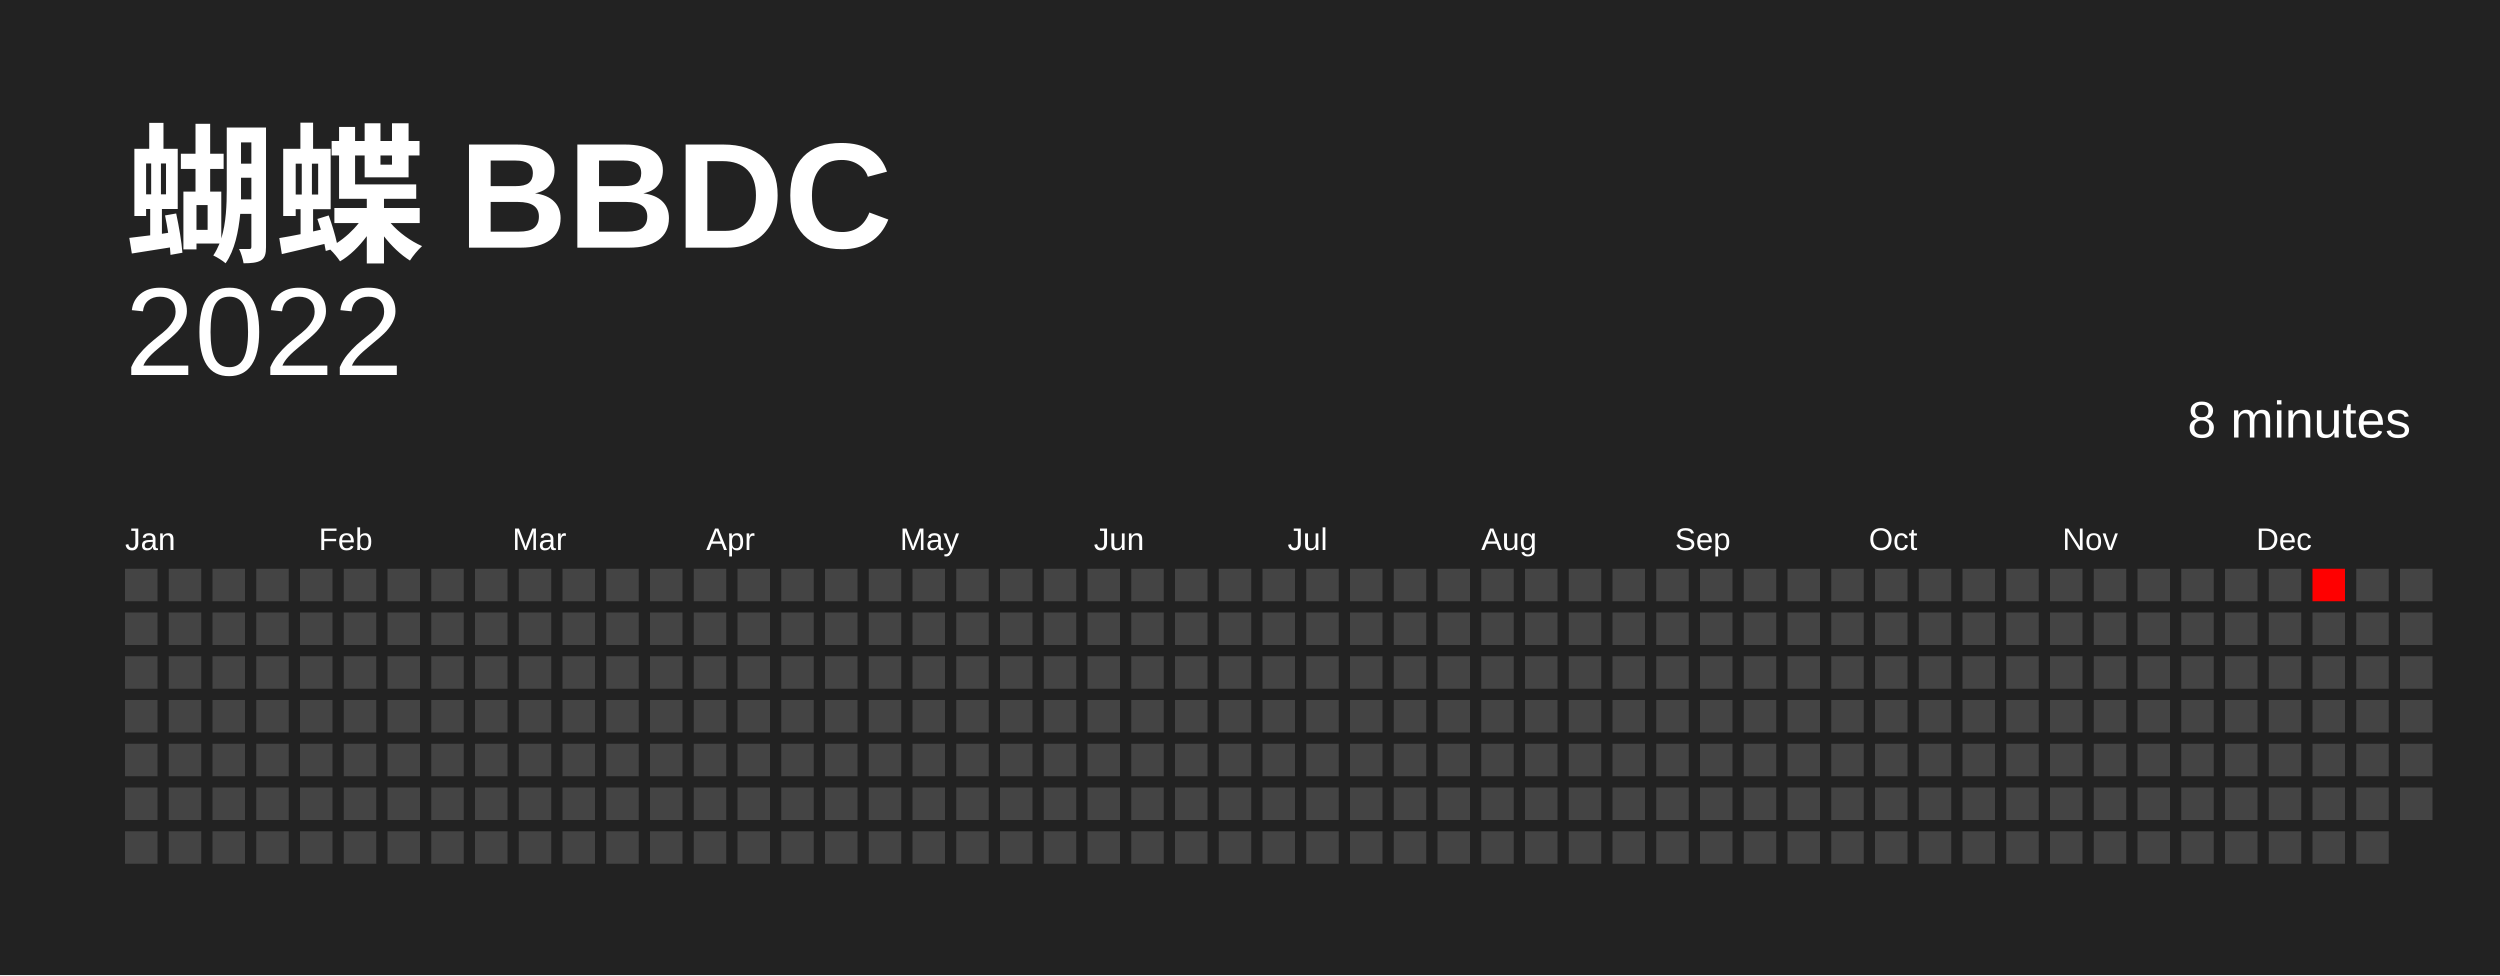
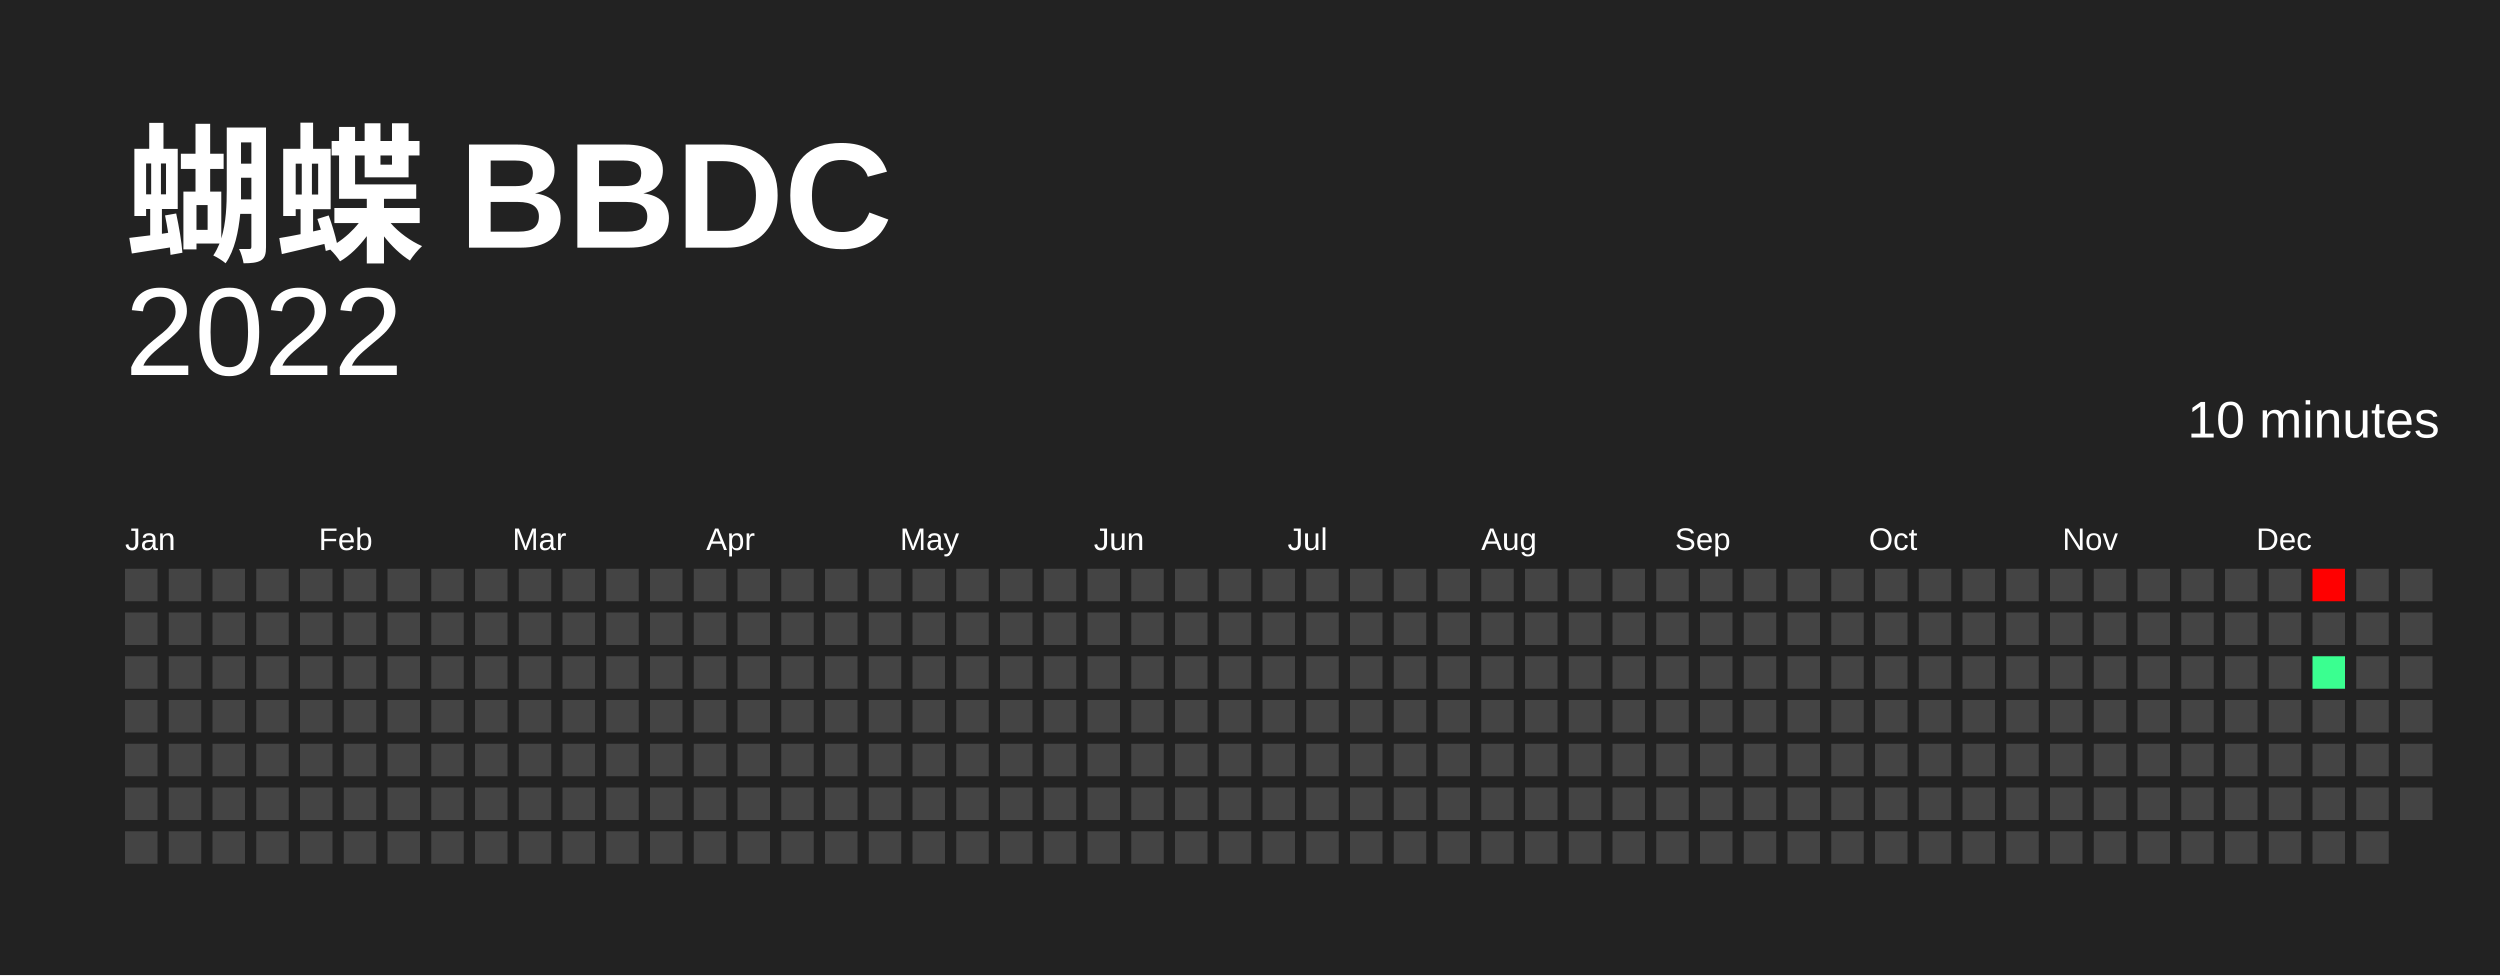
<svg xmlns="http://www.w3.org/2000/svg" baseProfile="full" height="78mm" version="1.1" viewBox="0,0,200,78" width="200mm">
  <defs />
  <rect fill="#222222" height="78" width="200" x="0" y="0" />
  <text fill="#FFFFFF" style="font-size:12px; font-family:Arial; font-weight:bold;" x="10" y="20">蝴蝶 BBDC</text>
  <text alignment-baseline="hanging" fill="#FFFFFF" style="font-size:10.0px; font-family:Arial;" x="10" y="30">2022</text>
-   <text alignment-baseline="hanging" fill="#FFFFFF" style="font-size:4.125px; font-family:Arial;" x="175" y="35">8 minutes</text>
+   <text alignment-baseline="hanging" fill="#FFFFFF" style="font-size:4.125px; font-family:Arial;" x="175" y="35">10 minutes</text>
  <text fill="#FFFFFF" style="font-size:2.5px; font-family:Arial" x="10.0" y="44">Jan</text>
  <text fill="#FFFFFF" style="font-size:2.5px; font-family:Arial" x="25.5" y="44">Feb</text>
  <text fill="#FFFFFF" style="font-size:2.5px; font-family:Arial" x="41.0" y="44">Mar</text>
  <text fill="#FFFFFF" style="font-size:2.5px; font-family:Arial" x="56.5" y="44">Apr</text>
  <text fill="#FFFFFF" style="font-size:2.5px; font-family:Arial" x="72.0" y="44">May</text>
  <text fill="#FFFFFF" style="font-size:2.5px; font-family:Arial" x="87.5" y="44">Jun</text>
  <text fill="#FFFFFF" style="font-size:2.5px; font-family:Arial" x="103.0" y="44">Jul</text>
  <text fill="#FFFFFF" style="font-size:2.5px; font-family:Arial" x="118.5" y="44">Aug</text>
  <text fill="#FFFFFF" style="font-size:2.5px; font-family:Arial" x="134.0" y="44">Sep</text>
  <text fill="#FFFFFF" style="font-size:2.5px; font-family:Arial" x="149.5" y="44">Oct</text>
  <text fill="#FFFFFF" style="font-size:2.5px; font-family:Arial" x="165.0" y="44">Nov</text>
  <text fill="#FFFFFF" style="font-size:2.5px; font-family:Arial" x="180.5" y="44">Dec</text>
  <rect fill="#444444" height="2.6" width="2.6" x="10.0" y="45.5" />
  <rect fill="#444444" height="2.6" width="2.6" x="10.0" y="49.0" />
  <rect fill="#444444" height="2.6" width="2.6" x="10.0" y="52.5" />
  <rect fill="#444444" height="2.6" width="2.6" x="10.0" y="56.0" />
  <rect fill="#444444" height="2.6" width="2.6" x="10.0" y="59.5" />
  <rect fill="#444444" height="2.6" width="2.6" x="10.0" y="63.0" />
  <rect fill="#444444" height="2.6" width="2.6" x="10.0" y="66.5" />
  <rect fill="#444444" height="2.6" width="2.6" x="13.5" y="45.5" />
  <rect fill="#444444" height="2.6" width="2.6" x="13.5" y="49.0" />
  <rect fill="#444444" height="2.6" width="2.6" x="13.5" y="52.5" />
  <rect fill="#444444" height="2.6" width="2.6" x="13.5" y="56.0" />
  <rect fill="#444444" height="2.6" width="2.6" x="13.5" y="59.5" />
  <rect fill="#444444" height="2.6" width="2.6" x="13.5" y="63.0" />
  <rect fill="#444444" height="2.6" width="2.6" x="13.5" y="66.5" />
  <rect fill="#444444" height="2.6" width="2.6" x="17.0" y="45.5" />
  <rect fill="#444444" height="2.6" width="2.6" x="17.0" y="49.0" />
  <rect fill="#444444" height="2.6" width="2.6" x="17.0" y="52.5" />
  <rect fill="#444444" height="2.6" width="2.6" x="17.0" y="56.0" />
  <rect fill="#444444" height="2.6" width="2.6" x="17.0" y="59.5" />
  <rect fill="#444444" height="2.6" width="2.6" x="17.0" y="63.0" />
  <rect fill="#444444" height="2.6" width="2.6" x="17.0" y="66.5" />
  <rect fill="#444444" height="2.6" width="2.6" x="20.5" y="45.5" />
  <rect fill="#444444" height="2.6" width="2.6" x="20.5" y="49.0" />
  <rect fill="#444444" height="2.6" width="2.6" x="20.5" y="52.5" />
  <rect fill="#444444" height="2.6" width="2.6" x="20.5" y="56.0" />
  <rect fill="#444444" height="2.6" width="2.6" x="20.5" y="59.5" />
  <rect fill="#444444" height="2.6" width="2.6" x="20.5" y="63.0" />
  <rect fill="#444444" height="2.6" width="2.6" x="20.5" y="66.5" />
  <rect fill="#444444" height="2.6" width="2.6" x="24.0" y="45.5" />
  <rect fill="#444444" height="2.6" width="2.6" x="24.0" y="49.0" />
  <rect fill="#444444" height="2.6" width="2.6" x="24.0" y="52.5" />
  <rect fill="#444444" height="2.6" width="2.6" x="24.0" y="56.0" />
  <rect fill="#444444" height="2.6" width="2.6" x="24.0" y="59.5" />
  <rect fill="#444444" height="2.6" width="2.6" x="24.0" y="63.0" />
  <rect fill="#444444" height="2.6" width="2.6" x="24.0" y="66.5" />
  <rect fill="#444444" height="2.6" width="2.6" x="27.5" y="45.5" />
  <rect fill="#444444" height="2.6" width="2.6" x="27.5" y="49.0" />
  <rect fill="#444444" height="2.6" width="2.6" x="27.5" y="52.5" />
  <rect fill="#444444" height="2.6" width="2.6" x="27.5" y="56.0" />
  <rect fill="#444444" height="2.6" width="2.6" x="27.5" y="59.5" />
  <rect fill="#444444" height="2.6" width="2.6" x="27.5" y="63.0" />
  <rect fill="#444444" height="2.6" width="2.6" x="27.5" y="66.5" />
  <rect fill="#444444" height="2.6" width="2.6" x="31.0" y="45.5" />
  <rect fill="#444444" height="2.6" width="2.6" x="31.0" y="49.0" />
  <rect fill="#444444" height="2.6" width="2.6" x="31.0" y="52.5" />
  <rect fill="#444444" height="2.6" width="2.6" x="31.0" y="56.0" />
  <rect fill="#444444" height="2.6" width="2.6" x="31.0" y="59.5" />
  <rect fill="#444444" height="2.6" width="2.6" x="31.0" y="63.0" />
  <rect fill="#444444" height="2.6" width="2.6" x="31.0" y="66.5" />
  <rect fill="#444444" height="2.6" width="2.6" x="34.5" y="45.5" />
  <rect fill="#444444" height="2.6" width="2.6" x="34.5" y="49.0" />
  <rect fill="#444444" height="2.6" width="2.6" x="34.5" y="52.5" />
  <rect fill="#444444" height="2.6" width="2.6" x="34.5" y="56.0" />
  <rect fill="#444444" height="2.6" width="2.6" x="34.5" y="59.5" />
  <rect fill="#444444" height="2.6" width="2.6" x="34.5" y="63.0" />
  <rect fill="#444444" height="2.6" width="2.6" x="34.5" y="66.5" />
  <rect fill="#444444" height="2.6" width="2.6" x="38.0" y="45.5" />
  <rect fill="#444444" height="2.6" width="2.6" x="38.0" y="49.0" />
  <rect fill="#444444" height="2.6" width="2.6" x="38.0" y="52.5" />
  <rect fill="#444444" height="2.6" width="2.6" x="38.0" y="56.0" />
  <rect fill="#444444" height="2.6" width="2.6" x="38.0" y="59.5" />
  <rect fill="#444444" height="2.6" width="2.6" x="38.0" y="63.0" />
  <rect fill="#444444" height="2.6" width="2.6" x="38.0" y="66.5" />
  <rect fill="#444444" height="2.6" width="2.6" x="41.5" y="45.5" />
  <rect fill="#444444" height="2.6" width="2.6" x="41.5" y="49.0" />
  <rect fill="#444444" height="2.6" width="2.6" x="41.5" y="52.5" />
  <rect fill="#444444" height="2.6" width="2.6" x="41.5" y="56.0" />
  <rect fill="#444444" height="2.6" width="2.6" x="41.5" y="59.5" />
  <rect fill="#444444" height="2.6" width="2.6" x="41.5" y="63.0" />
  <rect fill="#444444" height="2.6" width="2.6" x="41.5" y="66.5" />
  <rect fill="#444444" height="2.6" width="2.6" x="45.0" y="45.5" />
  <rect fill="#444444" height="2.6" width="2.6" x="45.0" y="49.0" />
  <rect fill="#444444" height="2.6" width="2.6" x="45.0" y="52.5" />
  <rect fill="#444444" height="2.6" width="2.6" x="45.0" y="56.0" />
  <rect fill="#444444" height="2.6" width="2.6" x="45.0" y="59.5" />
  <rect fill="#444444" height="2.6" width="2.6" x="45.0" y="63.0" />
  <rect fill="#444444" height="2.6" width="2.6" x="45.0" y="66.5" />
  <rect fill="#444444" height="2.6" width="2.6" x="48.5" y="45.5" />
  <rect fill="#444444" height="2.6" width="2.6" x="48.5" y="49.0" />
  <rect fill="#444444" height="2.6" width="2.6" x="48.5" y="52.5" />
  <rect fill="#444444" height="2.6" width="2.6" x="48.5" y="56.0" />
  <rect fill="#444444" height="2.6" width="2.6" x="48.5" y="59.5" />
  <rect fill="#444444" height="2.6" width="2.6" x="48.5" y="63.0" />
  <rect fill="#444444" height="2.6" width="2.6" x="48.5" y="66.5" />
  <rect fill="#444444" height="2.6" width="2.6" x="52.0" y="45.5" />
  <rect fill="#444444" height="2.6" width="2.6" x="52.0" y="49.0" />
  <rect fill="#444444" height="2.6" width="2.6" x="52.0" y="52.5" />
  <rect fill="#444444" height="2.6" width="2.6" x="52.0" y="56.0" />
  <rect fill="#444444" height="2.6" width="2.6" x="52.0" y="59.5" />
  <rect fill="#444444" height="2.6" width="2.6" x="52.0" y="63.0" />
  <rect fill="#444444" height="2.6" width="2.6" x="52.0" y="66.5" />
  <rect fill="#444444" height="2.6" width="2.6" x="55.5" y="45.5" />
  <rect fill="#444444" height="2.6" width="2.6" x="55.5" y="49.0" />
  <rect fill="#444444" height="2.6" width="2.6" x="55.5" y="52.5" />
  <rect fill="#444444" height="2.6" width="2.6" x="55.5" y="56.0" />
  <rect fill="#444444" height="2.6" width="2.6" x="55.5" y="59.5" />
  <rect fill="#444444" height="2.6" width="2.6" x="55.5" y="63.0" />
  <rect fill="#444444" height="2.6" width="2.6" x="55.5" y="66.5" />
  <rect fill="#444444" height="2.6" width="2.6" x="59.0" y="45.5" />
  <rect fill="#444444" height="2.6" width="2.6" x="59.0" y="49.0" />
  <rect fill="#444444" height="2.6" width="2.6" x="59.0" y="52.5" />
  <rect fill="#444444" height="2.6" width="2.6" x="59.0" y="56.0" />
  <rect fill="#444444" height="2.6" width="2.6" x="59.0" y="59.5" />
  <rect fill="#444444" height="2.6" width="2.6" x="59.0" y="63.0" />
  <rect fill="#444444" height="2.6" width="2.6" x="59.0" y="66.5" />
  <rect fill="#444444" height="2.6" width="2.6" x="62.5" y="45.5" />
  <rect fill="#444444" height="2.6" width="2.6" x="62.5" y="49.0" />
  <rect fill="#444444" height="2.6" width="2.6" x="62.5" y="52.5" />
  <rect fill="#444444" height="2.6" width="2.6" x="62.5" y="56.0" />
  <rect fill="#444444" height="2.6" width="2.6" x="62.5" y="59.5" />
  <rect fill="#444444" height="2.6" width="2.6" x="62.5" y="63.0" />
  <rect fill="#444444" height="2.6" width="2.6" x="62.5" y="66.5" />
  <rect fill="#444444" height="2.6" width="2.6" x="66.0" y="45.5" />
  <rect fill="#444444" height="2.6" width="2.6" x="66.0" y="49.0" />
  <rect fill="#444444" height="2.6" width="2.6" x="66.0" y="52.5" />
  <rect fill="#444444" height="2.6" width="2.6" x="66.0" y="56.0" />
  <rect fill="#444444" height="2.6" width="2.6" x="66.0" y="59.5" />
  <rect fill="#444444" height="2.6" width="2.6" x="66.0" y="63.0" />
  <rect fill="#444444" height="2.6" width="2.6" x="66.0" y="66.5" />
  <rect fill="#444444" height="2.6" width="2.6" x="69.5" y="45.5" />
  <rect fill="#444444" height="2.6" width="2.6" x="69.5" y="49.0" />
  <rect fill="#444444" height="2.6" width="2.6" x="69.5" y="52.5" />
  <rect fill="#444444" height="2.6" width="2.6" x="69.5" y="56.0" />
  <rect fill="#444444" height="2.6" width="2.6" x="69.5" y="59.5" />
  <rect fill="#444444" height="2.6" width="2.6" x="69.5" y="63.0" />
  <rect fill="#444444" height="2.6" width="2.6" x="69.5" y="66.5" />
  <rect fill="#444444" height="2.6" width="2.6" x="73.0" y="45.5" />
  <rect fill="#444444" height="2.6" width="2.6" x="73.0" y="49.0" />
  <rect fill="#444444" height="2.6" width="2.6" x="73.0" y="52.5" />
  <rect fill="#444444" height="2.6" width="2.6" x="73.0" y="56.0" />
  <rect fill="#444444" height="2.6" width="2.6" x="73.0" y="59.5" />
  <rect fill="#444444" height="2.6" width="2.6" x="73.0" y="63.0" />
  <rect fill="#444444" height="2.6" width="2.6" x="73.0" y="66.5" />
  <rect fill="#444444" height="2.6" width="2.6" x="76.5" y="45.5" />
  <rect fill="#444444" height="2.6" width="2.6" x="76.5" y="49.0" />
  <rect fill="#444444" height="2.6" width="2.6" x="76.5" y="52.5" />
  <rect fill="#444444" height="2.6" width="2.6" x="76.5" y="56.0" />
  <rect fill="#444444" height="2.6" width="2.6" x="76.5" y="59.5" />
  <rect fill="#444444" height="2.6" width="2.6" x="76.5" y="63.0" />
  <rect fill="#444444" height="2.6" width="2.6" x="76.5" y="66.5" />
  <rect fill="#444444" height="2.6" width="2.6" x="80.0" y="45.5" />
  <rect fill="#444444" height="2.6" width="2.6" x="80.0" y="49.0" />
  <rect fill="#444444" height="2.6" width="2.6" x="80.0" y="52.5" />
  <rect fill="#444444" height="2.6" width="2.6" x="80.0" y="56.0" />
  <rect fill="#444444" height="2.6" width="2.6" x="80.0" y="59.5" />
  <rect fill="#444444" height="2.6" width="2.6" x="80.0" y="63.0" />
  <rect fill="#444444" height="2.6" width="2.6" x="80.0" y="66.5" />
  <rect fill="#444444" height="2.6" width="2.6" x="83.5" y="45.5" />
  <rect fill="#444444" height="2.6" width="2.6" x="83.5" y="49.0" />
  <rect fill="#444444" height="2.6" width="2.6" x="83.5" y="52.5" />
  <rect fill="#444444" height="2.6" width="2.6" x="83.5" y="56.0" />
  <rect fill="#444444" height="2.6" width="2.6" x="83.5" y="59.5" />
  <rect fill="#444444" height="2.6" width="2.6" x="83.5" y="63.0" />
  <rect fill="#444444" height="2.6" width="2.6" x="83.5" y="66.5" />
  <rect fill="#444444" height="2.6" width="2.6" x="87.0" y="45.5" />
  <rect fill="#444444" height="2.6" width="2.6" x="87.0" y="49.0" />
  <rect fill="#444444" height="2.6" width="2.6" x="87.0" y="52.5" />
  <rect fill="#444444" height="2.6" width="2.6" x="87.0" y="56.0" />
  <rect fill="#444444" height="2.6" width="2.6" x="87.0" y="59.5" />
  <rect fill="#444444" height="2.6" width="2.6" x="87.0" y="63.0" />
  <rect fill="#444444" height="2.6" width="2.6" x="87.0" y="66.5" />
  <rect fill="#444444" height="2.6" width="2.6" x="90.5" y="45.5" />
  <rect fill="#444444" height="2.6" width="2.6" x="90.5" y="49.0" />
  <rect fill="#444444" height="2.6" width="2.6" x="90.5" y="52.5" />
  <rect fill="#444444" height="2.6" width="2.6" x="90.5" y="56.0" />
  <rect fill="#444444" height="2.6" width="2.6" x="90.5" y="59.5" />
  <rect fill="#444444" height="2.6" width="2.6" x="90.5" y="63.0" />
  <rect fill="#444444" height="2.6" width="2.6" x="90.5" y="66.5" />
  <rect fill="#444444" height="2.6" width="2.6" x="94.0" y="45.5" />
  <rect fill="#444444" height="2.6" width="2.6" x="94.0" y="49.0" />
  <rect fill="#444444" height="2.6" width="2.6" x="94.0" y="52.5" />
  <rect fill="#444444" height="2.6" width="2.6" x="94.0" y="56.0" />
  <rect fill="#444444" height="2.6" width="2.6" x="94.0" y="59.5" />
  <rect fill="#444444" height="2.6" width="2.6" x="94.0" y="63.0" />
  <rect fill="#444444" height="2.6" width="2.6" x="94.0" y="66.5" />
  <rect fill="#444444" height="2.6" width="2.6" x="97.5" y="45.5" />
  <rect fill="#444444" height="2.6" width="2.6" x="97.5" y="49.0" />
  <rect fill="#444444" height="2.6" width="2.6" x="97.5" y="52.5" />
  <rect fill="#444444" height="2.6" width="2.6" x="97.5" y="56.0" />
  <rect fill="#444444" height="2.6" width="2.6" x="97.5" y="59.5" />
  <rect fill="#444444" height="2.6" width="2.6" x="97.5" y="63.0" />
  <rect fill="#444444" height="2.6" width="2.6" x="97.5" y="66.5" />
  <rect fill="#444444" height="2.6" width="2.6" x="101.0" y="45.5" />
  <rect fill="#444444" height="2.6" width="2.6" x="101.0" y="49.0" />
  <rect fill="#444444" height="2.6" width="2.6" x="101.0" y="52.5" />
  <rect fill="#444444" height="2.6" width="2.6" x="101.0" y="56.0" />
  <rect fill="#444444" height="2.6" width="2.6" x="101.0" y="59.5" />
  <rect fill="#444444" height="2.6" width="2.6" x="101.0" y="63.0" />
  <rect fill="#444444" height="2.6" width="2.6" x="101.0" y="66.5" />
  <rect fill="#444444" height="2.6" width="2.6" x="104.5" y="45.5" />
  <rect fill="#444444" height="2.6" width="2.6" x="104.5" y="49.0" />
  <rect fill="#444444" height="2.6" width="2.6" x="104.5" y="52.5" />
  <rect fill="#444444" height="2.6" width="2.6" x="104.5" y="56.0" />
  <rect fill="#444444" height="2.6" width="2.6" x="104.5" y="59.5" />
  <rect fill="#444444" height="2.6" width="2.6" x="104.5" y="63.0" />
  <rect fill="#444444" height="2.6" width="2.6" x="104.5" y="66.5" />
  <rect fill="#444444" height="2.6" width="2.6" x="108.0" y="45.5" />
  <rect fill="#444444" height="2.6" width="2.6" x="108.0" y="49.0" />
  <rect fill="#444444" height="2.6" width="2.6" x="108.0" y="52.5" />
  <rect fill="#444444" height="2.6" width="2.6" x="108.0" y="56.0" />
  <rect fill="#444444" height="2.6" width="2.6" x="108.0" y="59.5" />
  <rect fill="#444444" height="2.6" width="2.6" x="108.0" y="63.0" />
  <rect fill="#444444" height="2.6" width="2.6" x="108.0" y="66.5" />
  <rect fill="#444444" height="2.6" width="2.6" x="111.5" y="45.5" />
  <rect fill="#444444" height="2.6" width="2.6" x="111.5" y="49.0" />
  <rect fill="#444444" height="2.6" width="2.6" x="111.5" y="52.5" />
  <rect fill="#444444" height="2.6" width="2.6" x="111.5" y="56.0" />
  <rect fill="#444444" height="2.6" width="2.6" x="111.5" y="59.5" />
  <rect fill="#444444" height="2.6" width="2.6" x="111.5" y="63.0" />
  <rect fill="#444444" height="2.6" width="2.6" x="111.5" y="66.5" />
  <rect fill="#444444" height="2.6" width="2.6" x="115.0" y="45.5" />
  <rect fill="#444444" height="2.6" width="2.6" x="115.0" y="49.0" />
  <rect fill="#444444" height="2.6" width="2.6" x="115.0" y="52.5" />
  <rect fill="#444444" height="2.6" width="2.6" x="115.0" y="56.0" />
  <rect fill="#444444" height="2.6" width="2.6" x="115.0" y="59.5" />
  <rect fill="#444444" height="2.6" width="2.6" x="115.0" y="63.0" />
  <rect fill="#444444" height="2.6" width="2.6" x="115.0" y="66.5" />
  <rect fill="#444444" height="2.6" width="2.6" x="118.5" y="45.5" />
  <rect fill="#444444" height="2.6" width="2.6" x="118.5" y="49.0" />
  <rect fill="#444444" height="2.6" width="2.6" x="118.5" y="52.5" />
  <rect fill="#444444" height="2.6" width="2.6" x="118.5" y="56.0" />
  <rect fill="#444444" height="2.6" width="2.6" x="118.5" y="59.5" />
  <rect fill="#444444" height="2.6" width="2.6" x="118.5" y="63.0" />
  <rect fill="#444444" height="2.6" width="2.6" x="118.5" y="66.5" />
  <rect fill="#444444" height="2.6" width="2.6" x="122.0" y="45.5" />
  <rect fill="#444444" height="2.6" width="2.6" x="122.0" y="49.0" />
  <rect fill="#444444" height="2.6" width="2.6" x="122.0" y="52.5" />
  <rect fill="#444444" height="2.6" width="2.6" x="122.0" y="56.0" />
  <rect fill="#444444" height="2.6" width="2.6" x="122.0" y="59.5" />
  <rect fill="#444444" height="2.6" width="2.6" x="122.0" y="63.0" />
  <rect fill="#444444" height="2.6" width="2.6" x="122.0" y="66.5" />
  <rect fill="#444444" height="2.6" width="2.6" x="125.5" y="45.5" />
  <rect fill="#444444" height="2.6" width="2.6" x="125.5" y="49.0" />
  <rect fill="#444444" height="2.6" width="2.6" x="125.5" y="52.5" />
  <rect fill="#444444" height="2.6" width="2.6" x="125.5" y="56.0" />
  <rect fill="#444444" height="2.6" width="2.6" x="125.5" y="59.5" />
  <rect fill="#444444" height="2.6" width="2.6" x="125.5" y="63.0" />
  <rect fill="#444444" height="2.6" width="2.6" x="125.5" y="66.5" />
  <rect fill="#444444" height="2.6" width="2.6" x="129.0" y="45.5" />
  <rect fill="#444444" height="2.6" width="2.6" x="129.0" y="49.0" />
  <rect fill="#444444" height="2.6" width="2.6" x="129.0" y="52.5" />
  <rect fill="#444444" height="2.6" width="2.6" x="129.0" y="56.0" />
  <rect fill="#444444" height="2.6" width="2.6" x="129.0" y="59.5" />
  <rect fill="#444444" height="2.6" width="2.6" x="129.0" y="63.0" />
  <rect fill="#444444" height="2.6" width="2.6" x="129.0" y="66.5" />
  <rect fill="#444444" height="2.6" width="2.6" x="132.5" y="45.5" />
  <rect fill="#444444" height="2.6" width="2.6" x="132.5" y="49.0" />
  <rect fill="#444444" height="2.6" width="2.6" x="132.5" y="52.5" />
  <rect fill="#444444" height="2.6" width="2.6" x="132.5" y="56.0" />
  <rect fill="#444444" height="2.6" width="2.6" x="132.5" y="59.5" />
  <rect fill="#444444" height="2.6" width="2.6" x="132.5" y="63.0" />
  <rect fill="#444444" height="2.6" width="2.6" x="132.5" y="66.5" />
  <rect fill="#444444" height="2.6" width="2.6" x="136.0" y="45.5" />
  <rect fill="#444444" height="2.6" width="2.6" x="136.0" y="49.0" />
  <rect fill="#444444" height="2.6" width="2.6" x="136.0" y="52.5" />
  <rect fill="#444444" height="2.6" width="2.6" x="136.0" y="56.0" />
  <rect fill="#444444" height="2.6" width="2.6" x="136.0" y="59.5" />
  <rect fill="#444444" height="2.6" width="2.6" x="136.0" y="63.0" />
  <rect fill="#444444" height="2.6" width="2.6" x="136.0" y="66.5" />
  <rect fill="#444444" height="2.6" width="2.6" x="139.5" y="45.5" />
  <rect fill="#444444" height="2.6" width="2.6" x="139.5" y="49.0" />
  <rect fill="#444444" height="2.6" width="2.6" x="139.5" y="52.5" />
  <rect fill="#444444" height="2.6" width="2.6" x="139.5" y="56.0" />
  <rect fill="#444444" height="2.6" width="2.6" x="139.5" y="59.5" />
  <rect fill="#444444" height="2.6" width="2.6" x="139.5" y="63.0" />
  <rect fill="#444444" height="2.6" width="2.6" x="139.5" y="66.5" />
  <rect fill="#444444" height="2.6" width="2.6" x="143.0" y="45.5" />
  <rect fill="#444444" height="2.6" width="2.6" x="143.0" y="49.0" />
  <rect fill="#444444" height="2.6" width="2.6" x="143.0" y="52.5" />
  <rect fill="#444444" height="2.6" width="2.6" x="143.0" y="56.0" />
  <rect fill="#444444" height="2.6" width="2.6" x="143.0" y="59.5" />
  <rect fill="#444444" height="2.6" width="2.6" x="143.0" y="63.0" />
  <rect fill="#444444" height="2.6" width="2.6" x="143.0" y="66.5" />
  <rect fill="#444444" height="2.6" width="2.6" x="146.5" y="45.5" />
  <rect fill="#444444" height="2.6" width="2.6" x="146.5" y="49.0" />
  <rect fill="#444444" height="2.6" width="2.6" x="146.5" y="52.5" />
  <rect fill="#444444" height="2.6" width="2.6" x="146.5" y="56.0" />
  <rect fill="#444444" height="2.6" width="2.6" x="146.5" y="59.5" />
  <rect fill="#444444" height="2.6" width="2.6" x="146.5" y="63.0" />
  <rect fill="#444444" height="2.6" width="2.6" x="146.5" y="66.5" />
  <rect fill="#444444" height="2.6" width="2.6" x="150.0" y="45.5" />
  <rect fill="#444444" height="2.6" width="2.6" x="150.0" y="49.0" />
  <rect fill="#444444" height="2.6" width="2.6" x="150.0" y="52.5" />
  <rect fill="#444444" height="2.6" width="2.6" x="150.0" y="56.0" />
  <rect fill="#444444" height="2.6" width="2.6" x="150.0" y="59.5" />
  <rect fill="#444444" height="2.6" width="2.6" x="150.0" y="63.0" />
  <rect fill="#444444" height="2.6" width="2.6" x="150.0" y="66.5" />
  <rect fill="#444444" height="2.6" width="2.6" x="153.5" y="45.5" />
  <rect fill="#444444" height="2.6" width="2.6" x="153.5" y="49.0" />
  <rect fill="#444444" height="2.6" width="2.6" x="153.5" y="52.5" />
  <rect fill="#444444" height="2.6" width="2.6" x="153.5" y="56.0" />
  <rect fill="#444444" height="2.6" width="2.6" x="153.5" y="59.5" />
  <rect fill="#444444" height="2.6" width="2.6" x="153.5" y="63.0" />
  <rect fill="#444444" height="2.6" width="2.6" x="153.5" y="66.5" />
  <rect fill="#444444" height="2.6" width="2.6" x="157.0" y="45.5" />
  <rect fill="#444444" height="2.6" width="2.6" x="157.0" y="49.0" />
  <rect fill="#444444" height="2.6" width="2.6" x="157.0" y="52.5" />
  <rect fill="#444444" height="2.6" width="2.6" x="157.0" y="56.0" />
  <rect fill="#444444" height="2.6" width="2.6" x="157.0" y="59.5" />
  <rect fill="#444444" height="2.6" width="2.6" x="157.0" y="63.0" />
  <rect fill="#444444" height="2.6" width="2.6" x="157.0" y="66.5" />
  <rect fill="#444444" height="2.6" width="2.6" x="160.5" y="45.5" />
  <rect fill="#444444" height="2.6" width="2.6" x="160.5" y="49.0" />
  <rect fill="#444444" height="2.6" width="2.6" x="160.5" y="52.5" />
  <rect fill="#444444" height="2.6" width="2.6" x="160.5" y="56.0" />
  <rect fill="#444444" height="2.6" width="2.6" x="160.5" y="59.5" />
  <rect fill="#444444" height="2.6" width="2.6" x="160.5" y="63.0" />
  <rect fill="#444444" height="2.6" width="2.6" x="160.5" y="66.5" />
  <rect fill="#444444" height="2.6" width="2.6" x="164.0" y="45.5" />
  <rect fill="#444444" height="2.6" width="2.6" x="164.0" y="49.0" />
  <rect fill="#444444" height="2.6" width="2.6" x="164.0" y="52.5" />
  <rect fill="#444444" height="2.6" width="2.6" x="164.0" y="56.0" />
  <rect fill="#444444" height="2.6" width="2.6" x="164.0" y="59.5" />
  <rect fill="#444444" height="2.6" width="2.6" x="164.0" y="63.0" />
  <rect fill="#444444" height="2.6" width="2.6" x="164.0" y="66.5" />
  <rect fill="#444444" height="2.6" width="2.6" x="167.5" y="45.5" />
  <rect fill="#444444" height="2.6" width="2.6" x="167.5" y="49.0" />
  <rect fill="#444444" height="2.6" width="2.6" x="167.5" y="52.5" />
  <rect fill="#444444" height="2.6" width="2.6" x="167.5" y="56.0" />
  <rect fill="#444444" height="2.6" width="2.6" x="167.5" y="59.5" />
  <rect fill="#444444" height="2.6" width="2.6" x="167.5" y="63.0" />
  <rect fill="#444444" height="2.6" width="2.6" x="167.5" y="66.5" />
  <rect fill="#444444" height="2.6" width="2.6" x="171.0" y="45.5" />
  <rect fill="#444444" height="2.6" width="2.6" x="171.0" y="49.0" />
  <rect fill="#444444" height="2.6" width="2.6" x="171.0" y="52.5" />
  <rect fill="#444444" height="2.6" width="2.6" x="171.0" y="56.0" />
  <rect fill="#444444" height="2.6" width="2.6" x="171.0" y="59.5" />
  <rect fill="#444444" height="2.6" width="2.6" x="171.0" y="63.0" />
  <rect fill="#444444" height="2.6" width="2.6" x="171.0" y="66.5" />
  <rect fill="#444444" height="2.6" width="2.6" x="174.5" y="45.5" />
  <rect fill="#444444" height="2.6" width="2.6" x="174.5" y="49.0" />
  <rect fill="#444444" height="2.6" width="2.6" x="174.5" y="52.5" />
  <rect fill="#444444" height="2.6" width="2.6" x="174.5" y="56.0" />
  <rect fill="#444444" height="2.6" width="2.6" x="174.5" y="59.5" />
  <rect fill="#444444" height="2.6" width="2.6" x="174.5" y="63.0" />
  <rect fill="#444444" height="2.6" width="2.6" x="174.5" y="66.5" />
  <rect fill="#444444" height="2.6" width="2.6" x="178.0" y="45.5" />
  <rect fill="#444444" height="2.6" width="2.6" x="178.0" y="49.0" />
  <rect fill="#444444" height="2.6" width="2.6" x="178.0" y="52.5" />
  <rect fill="#444444" height="2.6" width="2.6" x="178.0" y="56.0" />
  <rect fill="#444444" height="2.6" width="2.6" x="178.0" y="59.5" />
  <rect fill="#444444" height="2.6" width="2.6" x="178.0" y="63.0" />
  <rect fill="#444444" height="2.6" width="2.6" x="178.0" y="66.5" />
  <rect fill="#444444" height="2.6" width="2.6" x="181.5" y="45.5" />
  <rect fill="#444444" height="2.6" width="2.6" x="181.5" y="49.0" />
  <rect fill="#444444" height="2.6" width="2.6" x="181.5" y="52.5" />
  <rect fill="#444444" height="2.6" width="2.6" x="181.5" y="56.0" />
  <rect fill="#444444" height="2.6" width="2.6" x="181.5" y="59.5" />
  <rect fill="#444444" height="2.6" width="2.6" x="181.5" y="63.0" />
  <rect fill="#444444" height="2.6" width="2.6" x="181.5" y="66.5" />
-   <rect fill="#ff0000" height="2.6" width="2.6" x="185.0" y="45.5" />
+   <rect fill="red" height="2.6" width="2.6" x="185.0" y="45.5" />
  <rect fill="#444444" height="2.6" width="2.6" x="185.0" y="49.0" />
-   <rect fill="#444444" height="2.6" width="2.6" x="185.0" y="52.5" />
+   <rect fill="#3aff90" height="2.6" width="2.6" x="185.0" y="52.5" />
  <rect fill="#444444" height="2.6" width="2.6" x="185.0" y="56.0" />
  <rect fill="#444444" height="2.6" width="2.6" x="185.0" y="59.5" />
  <rect fill="#444444" height="2.6" width="2.6" x="185.0" y="63.0" />
  <rect fill="#444444" height="2.6" width="2.6" x="185.0" y="66.5" />
  <rect fill="#444444" height="2.6" width="2.6" x="188.5" y="45.5" />
  <rect fill="#444444" height="2.6" width="2.6" x="188.5" y="49.0" />
  <rect fill="#444444" height="2.6" width="2.6" x="188.5" y="52.5" />
  <rect fill="#444444" height="2.6" width="2.6" x="188.5" y="56.0" />
  <rect fill="#444444" height="2.6" width="2.6" x="188.5" y="59.5" />
  <rect fill="#444444" height="2.6" width="2.6" x="188.5" y="63.0" />
  <rect fill="#444444" height="2.6" width="2.6" x="188.5" y="66.5" />
  <rect fill="#444444" height="2.6" width="2.6" x="192.0" y="45.5" />
  <rect fill="#444444" height="2.6" width="2.6" x="192.0" y="49.0" />
  <rect fill="#444444" height="2.6" width="2.6" x="192.0" y="52.5" />
  <rect fill="#444444" height="2.6" width="2.6" x="192.0" y="56.0" />
  <rect fill="#444444" height="2.6" width="2.6" x="192.0" y="59.5" />
  <rect fill="#444444" height="2.6" width="2.6" x="192.0" y="63.0" />
</svg>
